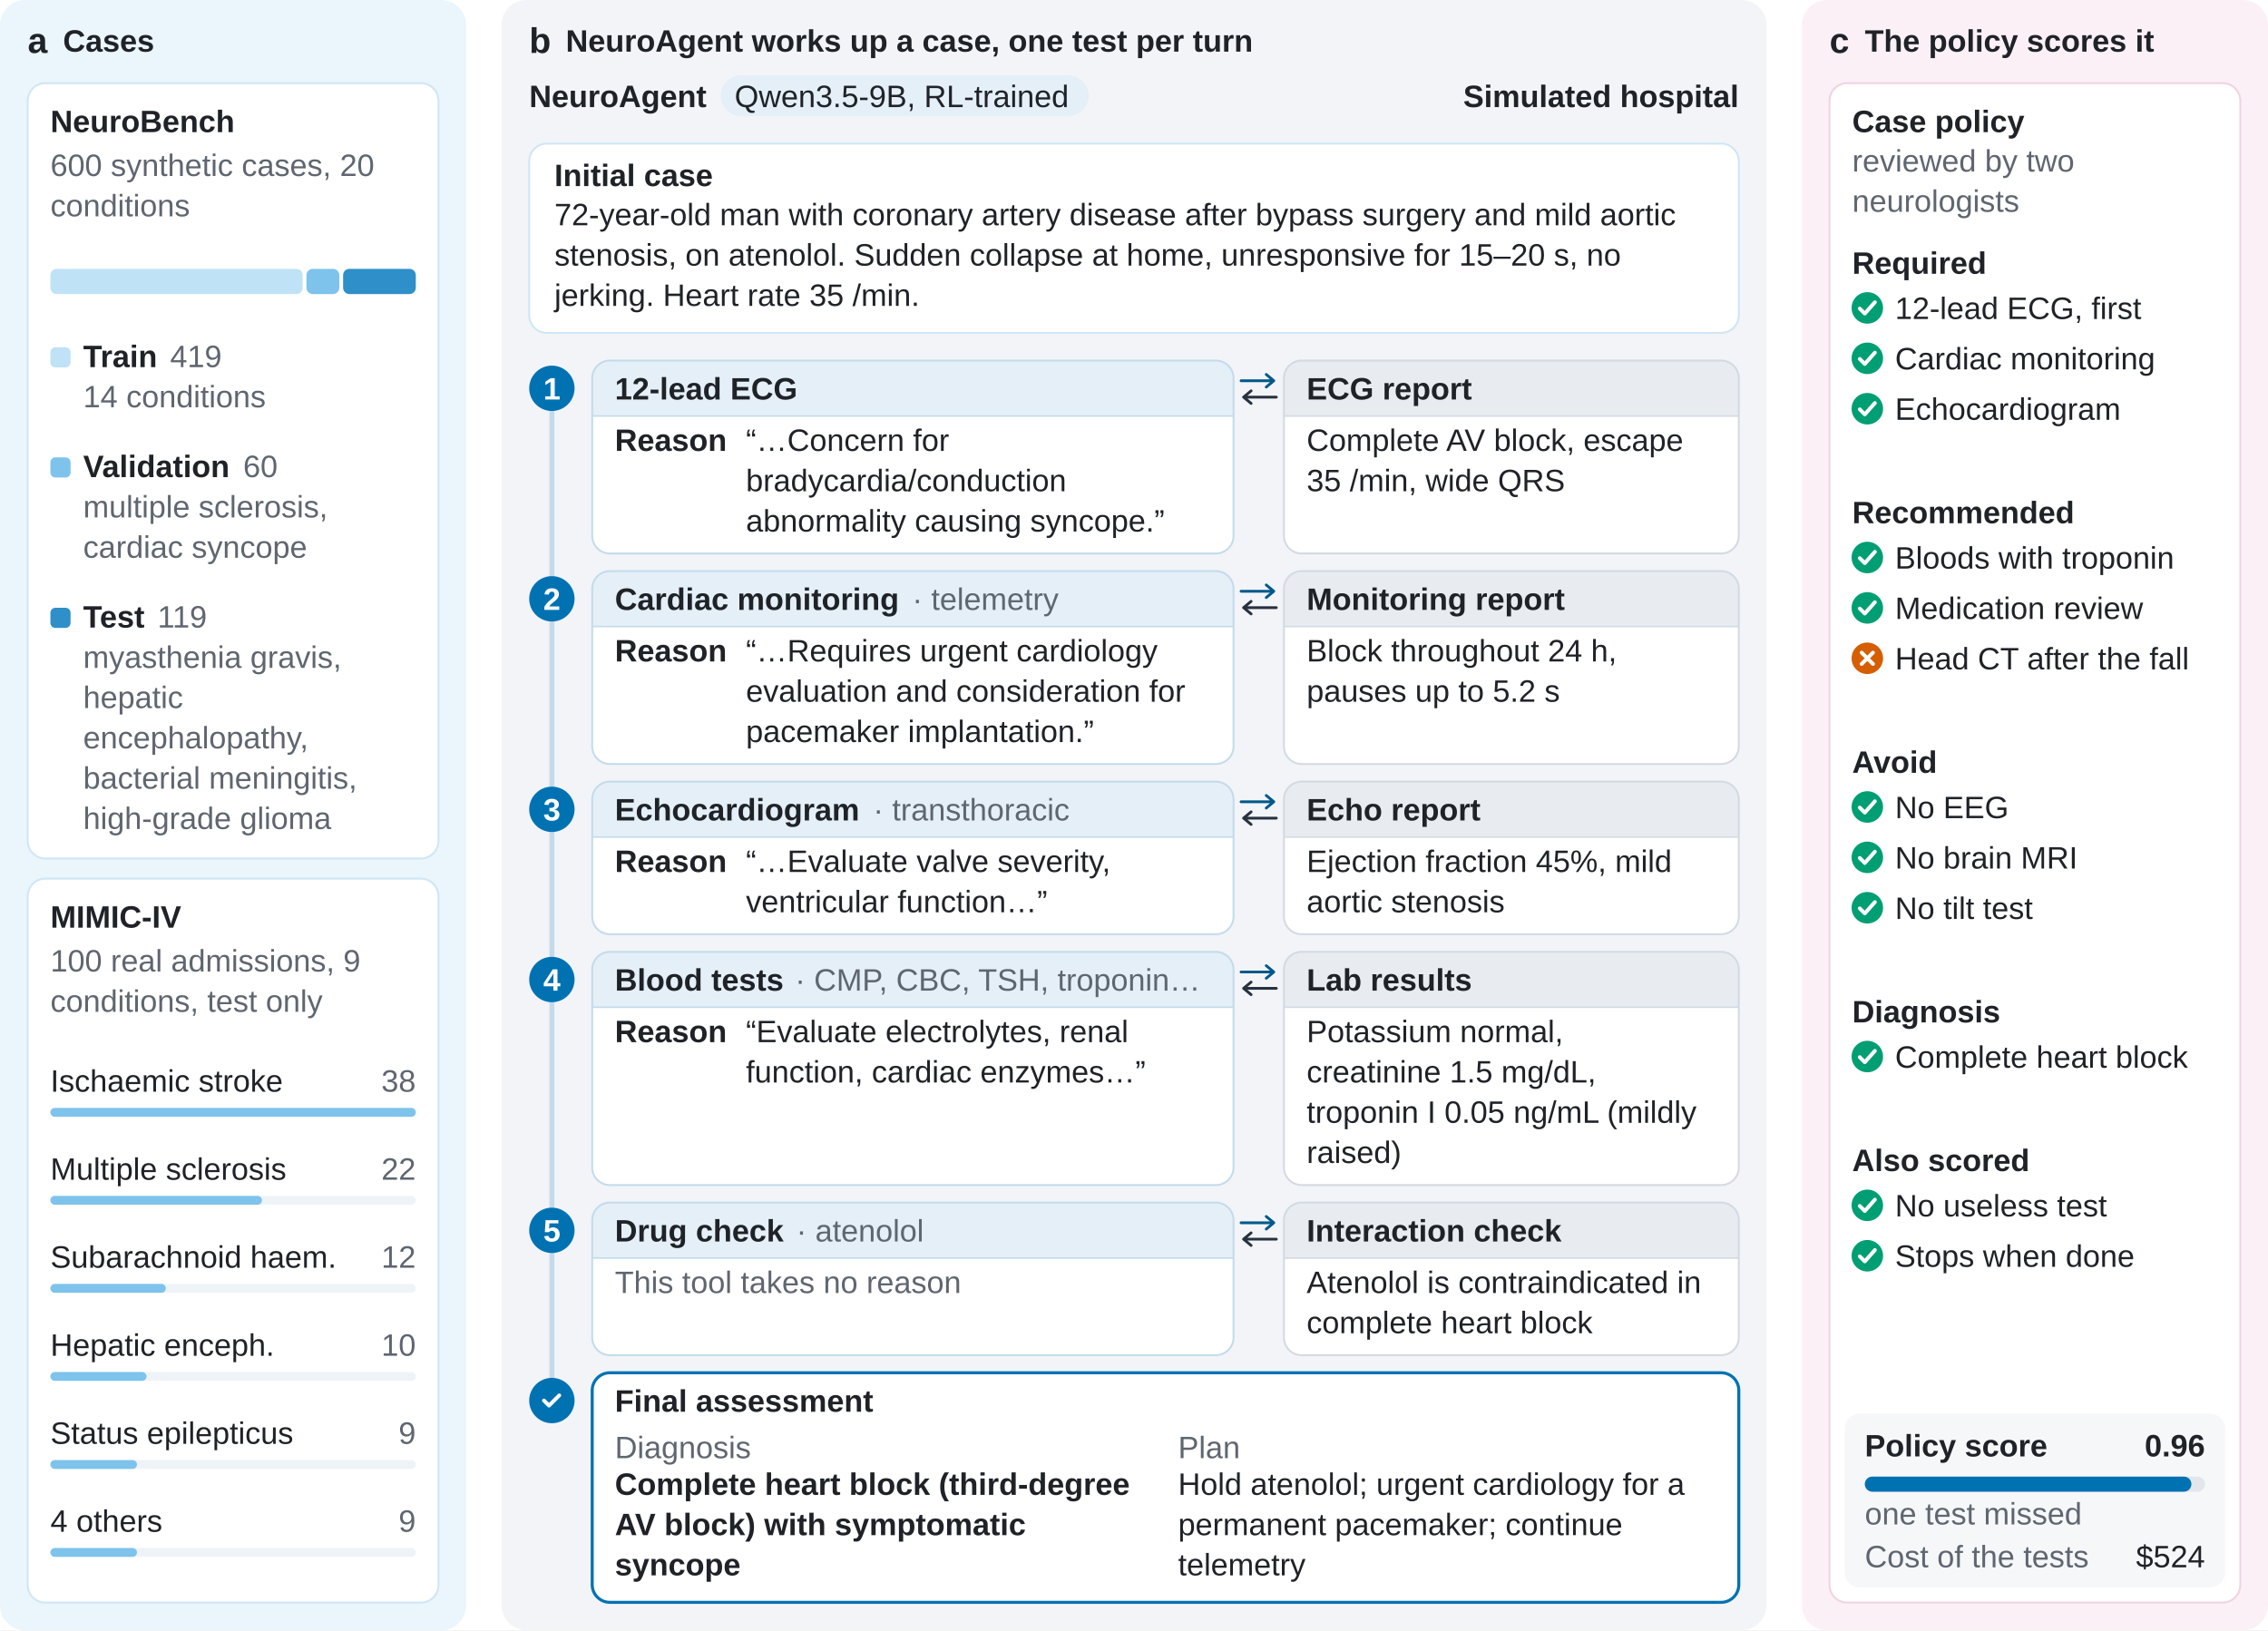
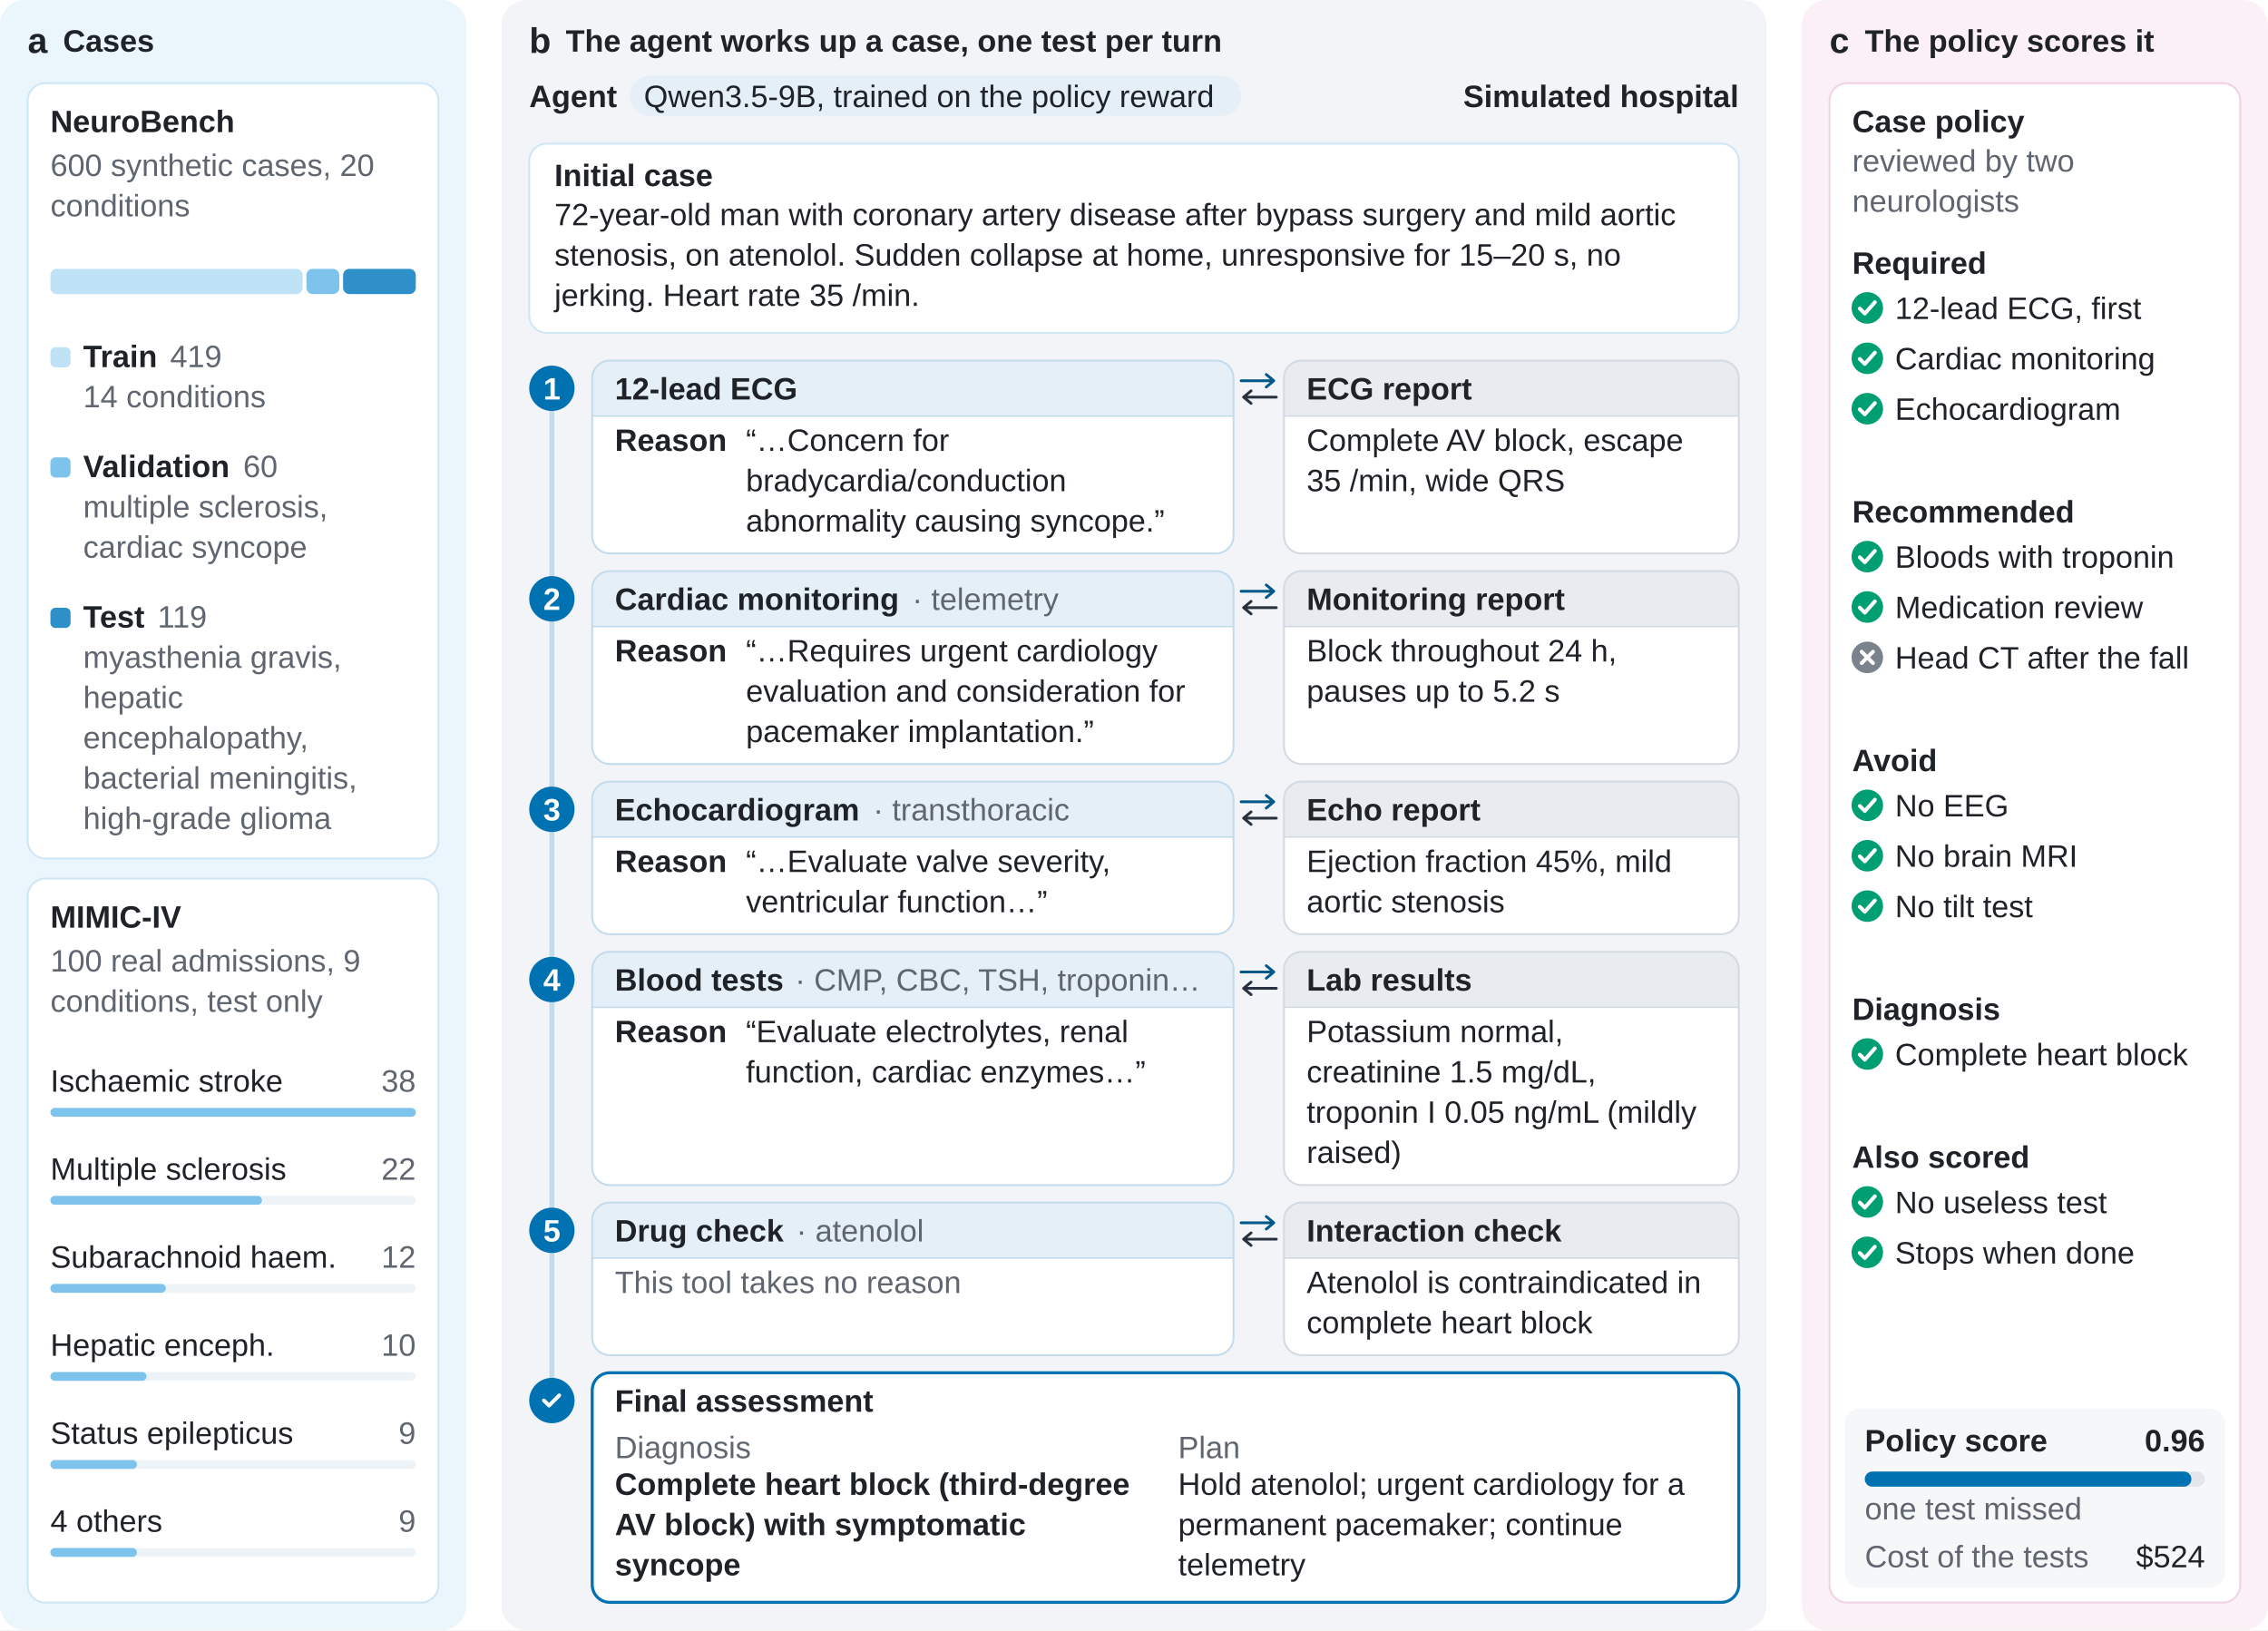
<svg xmlns="http://www.w3.org/2000/svg" viewBox="0 0 1800 1294" width="180mm" height="129.4mm">
  <rect width="1800" height="1294" fill="#FFFFFF" />
  <rect x="0.0" y="0.0" width="370.0" height="1294.0" rx="20" fill="#EAF5FC" stroke="none" stroke-width="0" />
  <text x="22.0" y="42.0" font-family="Arial, Helvetica, sans-serif" font-size="28.2" font-weight="bold" fill="#1F2328" text-anchor="start">a</text>
  <text x="50.0" y="41.0" font-family="Arial, Helvetica, sans-serif" font-size="24.6" font-weight="bold" fill="#1F2328" text-anchor="start">Cases</text>
  <rect x="22.0" y="66.0" width="326.0" height="615.4" rx="14" fill="#FFFFFF" stroke="#CFE6F5" stroke-width="1.5" />
  <text x="40.0" y="104.9" font-family="Arial, Helvetica, sans-serif" font-size="24.6" font-weight="bold" fill="#1F2328" text-anchor="start">NeuroBench</text>
  <text x="40.0" y="139.7" font-family="Arial, Helvetica, sans-serif" font-size="24.6" fill="#5F6670" text-anchor="start">600 synthetic cases, 20</text>
  <text x="40.0" y="171.7" font-family="Arial, Helvetica, sans-serif" font-size="24.6" fill="#5F6670" text-anchor="start">conditions</text>
  <rect x="40.0" y="213.4" width="200.2" height="20.0" rx="5" fill="#BFE2F6" stroke="none" stroke-width="0" />
  <rect x="243.2" y="213.4" width="26.1" height="20.0" rx="5" fill="#7DC3EC" stroke="none" stroke-width="0" />
  <rect x="272.3" y="213.4" width="57.7" height="20.0" rx="5" fill="#2F8FC9" stroke="none" stroke-width="0" />
  <rect x="40.0" y="275.6" width="16.0" height="16.0" rx="4" fill="#BFE2F6" stroke="none" stroke-width="0" />
  <text x="66.0" y="291.4" font-family="Arial, Helvetica, sans-serif" font-size="24.6" font-weight="bold" fill="#1F2328" text-anchor="start">Train</text>
  <text x="135.0" y="291.4" font-family="Arial, Helvetica, sans-serif" font-size="24.6" fill="#5F6670" text-anchor="start">419</text>
  <text x="66.0" y="323.3" font-family="Arial, Helvetica, sans-serif" font-size="24.6" fill="#5F6670" text-anchor="start">14 conditions</text>
  <rect x="40.0" y="363.0" width="16.0" height="16.0" rx="4" fill="#7DC3EC" stroke="none" stroke-width="0" />
  <text x="66.0" y="378.7" font-family="Arial, Helvetica, sans-serif" font-size="24.6" font-weight="bold" fill="#1F2328" text-anchor="start">Validation</text>
  <text x="193.0" y="378.7" font-family="Arial, Helvetica, sans-serif" font-size="24.6" fill="#5F6670" text-anchor="start">60</text>
  <text x="66.0" y="410.7" font-family="Arial, Helvetica, sans-serif" font-size="24.6" fill="#5F6670" text-anchor="start">multiple sclerosis,</text>
  <text x="66.0" y="442.7" font-family="Arial, Helvetica, sans-serif" font-size="24.6" fill="#5F6670" text-anchor="start">cardiac syncope</text>
  <rect x="40.0" y="482.4" width="16.0" height="16.0" rx="4" fill="#2F8FC9" stroke="none" stroke-width="0" />
  <text x="66.0" y="498.1" font-family="Arial, Helvetica, sans-serif" font-size="24.6" font-weight="bold" fill="#1F2328" text-anchor="start">Test</text>
  <text x="125.0" y="498.1" font-family="Arial, Helvetica, sans-serif" font-size="24.6" fill="#5F6670" text-anchor="start">119</text>
  <text x="66.0" y="530.1" font-family="Arial, Helvetica, sans-serif" font-size="24.6" fill="#5F6670" text-anchor="start">myasthenia gravis,</text>
  <text x="66.0" y="562.0" font-family="Arial, Helvetica, sans-serif" font-size="24.6" fill="#5F6670" text-anchor="start">hepatic</text>
  <text x="66.0" y="594.0" font-family="Arial, Helvetica, sans-serif" font-size="24.6" fill="#5F6670" text-anchor="start">encephalopathy,</text>
  <text x="66.0" y="626.0" font-family="Arial, Helvetica, sans-serif" font-size="24.6" fill="#5F6670" text-anchor="start">bacterial meningitis,</text>
  <text x="66.0" y="658.0" font-family="Arial, Helvetica, sans-serif" font-size="24.6" fill="#5F6670" text-anchor="start">high-grade glioma</text>
  <rect x="22.0" y="697.4" width="326.0" height="574.6" rx="14" fill="#FFFFFF" stroke="#CFE6F5" stroke-width="1.5" />
  <text x="40.0" y="736.3" font-family="Arial, Helvetica, sans-serif" font-size="24.6" font-weight="bold" fill="#1F2328" text-anchor="start">MIMIC-IV</text>
  <text x="40.0" y="771.1" font-family="Arial, Helvetica, sans-serif" font-size="24.6" fill="#5F6670" text-anchor="start">100 real admissions, 9</text>
  <text x="40.0" y="803.1" font-family="Arial, Helvetica, sans-serif" font-size="24.6" fill="#5F6670" text-anchor="start">conditions, test only</text>
  <text x="40.0" y="866.5" font-family="Arial, Helvetica, sans-serif" font-size="24.6" fill="#1F2328" text-anchor="start">Ischaemic stroke</text>
  <text x="330.0" y="866.5" font-family="Arial, Helvetica, sans-serif" font-size="24.6" fill="#5F6670" text-anchor="end">38</text>
  <rect x="40.0" y="879.4" width="290.0" height="7.0" rx="3.5" fill="#EEF3F7" stroke="none" stroke-width="0" />
  <rect x="40.0" y="879.4" width="290.0" height="7.0" rx="3.5" fill="#7DC3EC" stroke="none" stroke-width="0" />
  <text x="40.0" y="936.4" font-family="Arial, Helvetica, sans-serif" font-size="24.6" fill="#1F2328" text-anchor="start">Multiple sclerosis</text>
  <text x="330.0" y="936.4" font-family="Arial, Helvetica, sans-serif" font-size="24.6" fill="#5F6670" text-anchor="end">22</text>
  <rect x="40.0" y="949.2" width="290.0" height="7.0" rx="3.5" fill="#EEF3F7" stroke="none" stroke-width="0" />
  <rect x="40.0" y="949.2" width="167.9" height="7.0" rx="3.5" fill="#7DC3EC" stroke="none" stroke-width="0" />
  <text x="40.0" y="1006.2" font-family="Arial, Helvetica, sans-serif" font-size="24.6" fill="#1F2328" text-anchor="start">Subarachnoid haem.</text>
  <text x="330.0" y="1006.2" font-family="Arial, Helvetica, sans-serif" font-size="24.6" fill="#5F6670" text-anchor="end">12</text>
  <rect x="40.0" y="1019.1" width="290.0" height="7.0" rx="3.5" fill="#EEF3F7" stroke="none" stroke-width="0" />
  <rect x="40.0" y="1019.1" width="91.6" height="7.0" rx="3.5" fill="#7DC3EC" stroke="none" stroke-width="0" />
  <text x="40.0" y="1076.1" font-family="Arial, Helvetica, sans-serif" font-size="24.6" fill="#1F2328" text-anchor="start">Hepatic enceph.</text>
  <text x="330.0" y="1076.1" font-family="Arial, Helvetica, sans-serif" font-size="24.6" fill="#5F6670" text-anchor="end">10</text>
  <rect x="40.0" y="1089.0" width="290.0" height="7.0" rx="3.5" fill="#EEF3F7" stroke="none" stroke-width="0" />
  <rect x="40.0" y="1089.0" width="76.3" height="7.0" rx="3.5" fill="#7DC3EC" stroke="none" stroke-width="0" />
  <text x="40.0" y="1146.0" font-family="Arial, Helvetica, sans-serif" font-size="24.6" fill="#1F2328" text-anchor="start">Status epilepticus</text>
  <text x="330.0" y="1146.0" font-family="Arial, Helvetica, sans-serif" font-size="24.6" fill="#5F6670" text-anchor="end">9</text>
  <rect x="40.0" y="1158.9" width="290.0" height="7.0" rx="3.5" fill="#EEF3F7" stroke="none" stroke-width="0" />
  <rect x="40.0" y="1158.9" width="68.7" height="7.0" rx="3.5" fill="#7DC3EC" stroke="none" stroke-width="0" />
  <text x="40.0" y="1215.8" font-family="Arial, Helvetica, sans-serif" font-size="24.6" fill="#1F2328" text-anchor="start">4 others</text>
  <text x="330.0" y="1215.8" font-family="Arial, Helvetica, sans-serif" font-size="24.6" fill="#5F6670" text-anchor="end">9</text>
  <rect x="40.0" y="1228.7" width="290.0" height="7.0" rx="3.5" fill="#EEF3F7" stroke="none" stroke-width="0" />
  <rect x="40.0" y="1228.7" width="68.7" height="7.0" rx="3.5" fill="#7DC3EC" stroke="none" stroke-width="0" />
  <rect x="398.0" y="0.0" width="1004.0" height="1294.0" rx="20" fill="#F2F4F7" stroke="none" stroke-width="0" />
  <text x="420.0" y="42.0" font-family="Arial, Helvetica, sans-serif" font-size="28.2" font-weight="bold" fill="#1F2328" text-anchor="start">b</text>
-   <text x="449.0" y="41.0" font-family="Arial, Helvetica, sans-serif" font-size="24.6" font-weight="bold" fill="#1F2328" text-anchor="start">NeuroAgent works up a case, one test per turn</text>
-   <text x="420.0" y="85.0" font-family="Arial, Helvetica, sans-serif" font-size="24.6" font-weight="bold" fill="#1F2328" text-anchor="start">NeuroAgent</text>
-   <rect x="572.0" y="60.0" width="292.0" height="32.0" rx="16" fill="#E4EFF7" stroke="none" stroke-width="0" />
-   <text x="583.0" y="85.0" font-family="Arial, Helvetica, sans-serif" font-size="24.6" fill="#1F2328" text-anchor="start">Qwen3.5-9B, RL-trained</text>
+   <text x="449.0" y="41.0" font-family="Arial, Helvetica, sans-serif" font-size="24.6" font-weight="bold" fill="#1F2328" text-anchor="start">The agent works up a case, one test per turn</text>
+   <text x="420.0" y="85.0" font-family="Arial, Helvetica, sans-serif" font-size="24.6" font-weight="bold" fill="#1F2328" text-anchor="start">Agent</text>
+   <rect x="500.0" y="60.0" width="485.0" height="32.0" rx="16" fill="#E4EFF7" stroke="none" stroke-width="0" />
+   <text x="511.0" y="85.0" font-family="Arial, Helvetica, sans-serif" font-size="24.6" fill="#1F2328" text-anchor="start">Qwen3.5-9B, trained on the policy reward</text>
  <text x="1380.0" y="85.0" font-family="Arial, Helvetica, sans-serif" font-size="24.6" font-weight="bold" fill="#1F2328" text-anchor="end">Simulated hospital</text>
  <rect x="420.0" y="114.0" width="960.0" height="150.2" rx="14" fill="#FFFFFF" stroke="#CFE6F5" stroke-width="1.5" />
  <text x="440.0" y="147.7" font-family="Arial, Helvetica, sans-serif" font-size="24.6" font-weight="bold" fill="#1F2328" text-anchor="start">Initial case</text>
  <text x="440.0" y="178.8" font-family="Arial, Helvetica, sans-serif" font-size="24.6" fill="#1F2328" text-anchor="start">72-year-old man with coronary artery disease after bypass surgery and mild aortic</text>
  <text x="440.0" y="210.8" font-family="Arial, Helvetica, sans-serif" font-size="24.6" fill="#1F2328" text-anchor="start">stenosis, on atenolol. Sudden collapse at home, unresponsive for 15–20 s, no</text>
  <text x="440.0" y="242.8" font-family="Arial, Helvetica, sans-serif" font-size="24.6" fill="#1F2328" text-anchor="start">jerking. Heart rate 35 /min.</text>
  <rect x="470.0" y="286.2" width="509.0" height="153.1" rx="14" fill="#FFFFFF" stroke="none" stroke-width="0" />
  <path d="M470,330.208 V300.208 A14,14 0 0 1 484,286.208 H964.953 A14,14 0 0 1 978.953,300.208 V330.208 Z" fill="#E4EFF7" />
  <path d="M470,330.208 H978.953" stroke="#C4DBEC" stroke-width="1.2" />
  <rect x="470.0" y="286.2" width="509.0" height="153.1" rx="14" fill="none" stroke="#C4DBEC" stroke-width="1.5" />
  <text x="488.0" y="317.1" font-family="Arial, Helvetica, sans-serif" font-size="24.6" font-weight="bold" fill="#1F2328" text-anchor="start">12-lead ECG</text>
  <text x="488.0" y="357.9" font-family="Arial, Helvetica, sans-serif" font-size="24.6" font-weight="bold" fill="#1F2328" text-anchor="start">Reason</text>
  <text x="592.0" y="357.9" font-family="Arial, Helvetica, sans-serif" font-size="24.6" fill="#1F2328" text-anchor="start">“…Concern for</text>
  <text x="592.0" y="389.9" font-family="Arial, Helvetica, sans-serif" font-size="24.6" fill="#1F2328" text-anchor="start">bradycardia/conduction</text>
  <text x="592.0" y="421.9" font-family="Arial, Helvetica, sans-serif" font-size="24.6" fill="#1F2328" text-anchor="start">abnormality causing syncope.”</text>
  <path d="M984.953,302.208 H1010.953 M1004.953,297.208 l6,5 l-6,5" fill="none" stroke="#00588A" stroke-width="2.2" stroke-linecap="round" stroke-linejoin="round" />
  <path d="M1012.953,315.208 H986.953 M992.953,310.208 l-6,5 l6,5" fill="none" stroke="#27313F" stroke-width="2.2" stroke-linecap="round" stroke-linejoin="round" />
  <rect x="1019.0" y="286.2" width="361.0" height="153.1" rx="14" fill="#FFFFFF" stroke="none" stroke-width="0" />
  <path d="M1018.953,330.208 V300.208 A14,14 0 0 1 1032.953,286.208 H1366.0 A14,14 0 0 1 1380.0,300.208 V330.208 Z" fill="#E8ECF1" />
  <path d="M1018.953,330.208 H1380.0" stroke="#D3DAE3" stroke-width="1.2" />
  <rect x="1019.0" y="286.2" width="361.0" height="153.1" rx="14" fill="none" stroke="#D3DAE3" stroke-width="1.5" />
  <text x="1037.0" y="317.1" font-family="Arial, Helvetica, sans-serif" font-size="24.6" font-weight="bold" fill="#1F2328" text-anchor="start">ECG report</text>
  <text x="1037.0" y="357.9" font-family="Arial, Helvetica, sans-serif" font-size="24.6" fill="#1F2328" text-anchor="start">Complete AV block, escape</text>
  <text x="1037.0" y="389.9" font-family="Arial, Helvetica, sans-serif" font-size="24.6" fill="#1F2328" text-anchor="start">35 /min, wide QRS</text>
  <rect x="470.0" y="453.3" width="509.0" height="153.1" rx="14" fill="#FFFFFF" stroke="none" stroke-width="0" />
  <path d="M470,497.292 V467.292 A14,14 0 0 1 484,453.292 H964.953 A14,14 0 0 1 978.953,467.292 V497.292 Z" fill="#E4EFF7" />
  <path d="M470,497.292 H978.953" stroke="#C4DBEC" stroke-width="1.2" />
  <rect x="470.0" y="453.3" width="509.0" height="153.1" rx="14" fill="none" stroke="#C4DBEC" stroke-width="1.5" />
  <text x="488.0" y="484.1" font-family="Arial, Helvetica, sans-serif" font-size="24.6" font-weight="bold" fill="#1F2328" text-anchor="start">Cardiac monitoring</text>
  <text x="724.0" y="484.1" font-family="Arial, Helvetica, sans-serif" font-size="24.6" fill="#5F6670" text-anchor="start">· telemetry</text>
  <text x="488.0" y="525.0" font-family="Arial, Helvetica, sans-serif" font-size="24.6" font-weight="bold" fill="#1F2328" text-anchor="start">Reason</text>
  <text x="592.0" y="525.0" font-family="Arial, Helvetica, sans-serif" font-size="24.6" fill="#1F2328" text-anchor="start">“…Requires urgent cardiology</text>
  <text x="592.0" y="557.0" font-family="Arial, Helvetica, sans-serif" font-size="24.6" fill="#1F2328" text-anchor="start">evaluation and consideration for</text>
  <text x="592.0" y="589.0" font-family="Arial, Helvetica, sans-serif" font-size="24.6" fill="#1F2328" text-anchor="start">pacemaker implantation.”</text>
  <path d="M984.953,469.292 H1010.953 M1004.953,464.292 l6,5 l-6,5" fill="none" stroke="#00588A" stroke-width="2.2" stroke-linecap="round" stroke-linejoin="round" />
  <path d="M1012.953,482.292 H986.953 M992.953,477.292 l-6,5 l6,5" fill="none" stroke="#27313F" stroke-width="2.2" stroke-linecap="round" stroke-linejoin="round" />
  <rect x="1019.0" y="453.3" width="361.0" height="153.1" rx="14" fill="#FFFFFF" stroke="none" stroke-width="0" />
  <path d="M1018.953,497.292 V467.292 A14,14 0 0 1 1032.953,453.292 H1366.0 A14,14 0 0 1 1380.0,467.292 V497.292 Z" fill="#E8ECF1" />
  <path d="M1018.953,497.292 H1380.0" stroke="#D3DAE3" stroke-width="1.2" />
  <rect x="1019.0" y="453.3" width="361.0" height="153.1" rx="14" fill="none" stroke="#D3DAE3" stroke-width="1.5" />
  <text x="1037.0" y="484.1" font-family="Arial, Helvetica, sans-serif" font-size="24.6" font-weight="bold" fill="#1F2328" text-anchor="start">Monitoring report</text>
  <text x="1037.0" y="525.0" font-family="Arial, Helvetica, sans-serif" font-size="24.6" fill="#1F2328" text-anchor="start">Block throughout 24 h,</text>
  <text x="1037.0" y="557.0" font-family="Arial, Helvetica, sans-serif" font-size="24.6" fill="#1F2328" text-anchor="start">pauses up to 5.2 s</text>
  <rect x="470.0" y="620.4" width="509.0" height="121.1" rx="14" fill="#FFFFFF" stroke="none" stroke-width="0" />
  <path d="M470,664.376 V634.376 A14,14 0 0 1 484,620.376 H964.953 A14,14 0 0 1 978.953,634.376 V664.376 Z" fill="#E4EFF7" />
  <path d="M470,664.376 H978.953" stroke="#C4DBEC" stroke-width="1.2" />
  <rect x="470.0" y="620.4" width="509.0" height="121.1" rx="14" fill="none" stroke="#C4DBEC" stroke-width="1.5" />
  <text x="488.0" y="651.2" font-family="Arial, Helvetica, sans-serif" font-size="24.6" font-weight="bold" fill="#1F2328" text-anchor="start">Echocardiogram</text>
  <text x="693.0" y="651.2" font-family="Arial, Helvetica, sans-serif" font-size="24.6" fill="#5F6670" text-anchor="start">· transthoracic</text>
  <text x="488.0" y="692.1" font-family="Arial, Helvetica, sans-serif" font-size="24.6" font-weight="bold" fill="#1F2328" text-anchor="start">Reason</text>
  <text x="592.0" y="692.1" font-family="Arial, Helvetica, sans-serif" font-size="24.6" fill="#1F2328" text-anchor="start">“…Evaluate valve severity,</text>
  <text x="592.0" y="724.1" font-family="Arial, Helvetica, sans-serif" font-size="24.6" fill="#1F2328" text-anchor="start">ventricular function…”</text>
  <path d="M984.953,636.376 H1010.953 M1004.953,631.376 l6,5 l-6,5" fill="none" stroke="#00588A" stroke-width="2.2" stroke-linecap="round" stroke-linejoin="round" />
  <path d="M1012.953,649.376 H986.953 M992.953,644.376 l-6,5 l6,5" fill="none" stroke="#27313F" stroke-width="2.2" stroke-linecap="round" stroke-linejoin="round" />
  <rect x="1019.0" y="620.4" width="361.0" height="121.1" rx="14" fill="#FFFFFF" stroke="none" stroke-width="0" />
  <path d="M1018.953,664.376 V634.376 A14,14 0 0 1 1032.953,620.376 H1366.0 A14,14 0 0 1 1380.0,634.376 V664.376 Z" fill="#E8ECF1" />
  <path d="M1018.953,664.376 H1380.0" stroke="#D3DAE3" stroke-width="1.2" />
  <rect x="1019.0" y="620.4" width="361.0" height="121.1" rx="14" fill="none" stroke="#D3DAE3" stroke-width="1.5" />
  <text x="1037.0" y="651.2" font-family="Arial, Helvetica, sans-serif" font-size="24.6" font-weight="bold" fill="#1F2328" text-anchor="start">Echo report</text>
  <text x="1037.0" y="692.1" font-family="Arial, Helvetica, sans-serif" font-size="24.6" fill="#1F2328" text-anchor="start">Ejection fraction 45%, mild</text>
  <text x="1037.0" y="724.1" font-family="Arial, Helvetica, sans-serif" font-size="24.6" fill="#1F2328" text-anchor="start">aortic stenosis</text>
  <rect x="470.0" y="755.5" width="509.0" height="185.1" rx="14" fill="#FFFFFF" stroke="none" stroke-width="0" />
  <path d="M470,799.48 V769.48 A14,14 0 0 1 484,755.48 H964.953 A14,14 0 0 1 978.953,769.48 V799.48 Z" fill="#E4EFF7" />
  <path d="M470,799.48 H978.953" stroke="#C4DBEC" stroke-width="1.2" />
  <rect x="470.0" y="755.5" width="509.0" height="185.1" rx="14" fill="none" stroke="#C4DBEC" stroke-width="1.5" />
  <text x="488.0" y="786.3" font-family="Arial, Helvetica, sans-serif" font-size="24.6" font-weight="bold" fill="#1F2328" text-anchor="start">Blood tests</text>
  <text x="631.0" y="786.3" font-family="Arial, Helvetica, sans-serif" font-size="24.6" fill="#5F6670" text-anchor="start">· CMP, CBC, TSH, troponin…</text>
  <text x="488.0" y="827.2" font-family="Arial, Helvetica, sans-serif" font-size="24.6" font-weight="bold" fill="#1F2328" text-anchor="start">Reason</text>
  <text x="592.0" y="827.2" font-family="Arial, Helvetica, sans-serif" font-size="24.6" fill="#1F2328" text-anchor="start">“Evaluate electrolytes, renal</text>
  <text x="592.0" y="859.2" font-family="Arial, Helvetica, sans-serif" font-size="24.6" fill="#1F2328" text-anchor="start">function, cardiac enzymes…”</text>
  <path d="M984.953,771.48 H1010.953 M1004.953,766.48 l6,5 l-6,5" fill="none" stroke="#00588A" stroke-width="2.2" stroke-linecap="round" stroke-linejoin="round" />
  <path d="M1012.953,784.48 H986.953 M992.953,779.48 l-6,5 l6,5" fill="none" stroke="#27313F" stroke-width="2.2" stroke-linecap="round" stroke-linejoin="round" />
  <rect x="1019.0" y="755.5" width="361.0" height="185.1" rx="14" fill="#FFFFFF" stroke="none" stroke-width="0" />
  <path d="M1018.953,799.48 V769.48 A14,14 0 0 1 1032.953,755.48 H1366.0 A14,14 0 0 1 1380.0,769.48 V799.48 Z" fill="#E8ECF1" />
  <path d="M1018.953,799.48 H1380.0" stroke="#D3DAE3" stroke-width="1.2" />
  <rect x="1019.0" y="755.5" width="361.0" height="185.1" rx="14" fill="none" stroke="#D3DAE3" stroke-width="1.5" />
  <text x="1037.0" y="786.3" font-family="Arial, Helvetica, sans-serif" font-size="24.6" font-weight="bold" fill="#1F2328" text-anchor="start">Lab results</text>
  <text x="1037.0" y="827.2" font-family="Arial, Helvetica, sans-serif" font-size="24.6" fill="#1F2328" text-anchor="start">Potassium normal,</text>
  <text x="1037.0" y="859.2" font-family="Arial, Helvetica, sans-serif" font-size="24.6" fill="#1F2328" text-anchor="start">creatinine 1.5 mg/dL,</text>
  <text x="1037.0" y="891.2" font-family="Arial, Helvetica, sans-serif" font-size="24.6" fill="#1F2328" text-anchor="start">troponin I 0.05 ng/mL (mildly</text>
  <text x="1037.0" y="923.1" font-family="Arial, Helvetica, sans-serif" font-size="24.6" fill="#1F2328" text-anchor="start">raised)</text>
  <rect x="470.0" y="954.5" width="509.0" height="121.1" rx="14" fill="#FFFFFF" stroke="none" stroke-width="0" />
  <path d="M470,998.544 V968.544 A14,14 0 0 1 484,954.544 H964.953 A14,14 0 0 1 978.953,968.544 V998.544 Z" fill="#E4EFF7" />
  <path d="M470,998.544 H978.953" stroke="#C4DBEC" stroke-width="1.2" />
  <rect x="470.0" y="954.5" width="509.0" height="121.1" rx="14" fill="none" stroke="#C4DBEC" stroke-width="1.5" />
  <text x="488.0" y="985.4" font-family="Arial, Helvetica, sans-serif" font-size="24.6" font-weight="bold" fill="#1F2328" text-anchor="start">Drug check</text>
  <text x="632.0" y="985.4" font-family="Arial, Helvetica, sans-serif" font-size="24.6" fill="#5F6670" text-anchor="start">· atenolol</text>
  <text x="488.0" y="1026.3" font-family="Arial, Helvetica, sans-serif" font-size="24.6" fill="#5F6670" text-anchor="start">This tool takes no reason</text>
  <path d="M984.953,970.544 H1010.953 M1004.953,965.544 l6,5 l-6,5" fill="none" stroke="#00588A" stroke-width="2.2" stroke-linecap="round" stroke-linejoin="round" />
  <path d="M1012.953,983.544 H986.953 M992.953,978.544 l-6,5 l6,5" fill="none" stroke="#27313F" stroke-width="2.2" stroke-linecap="round" stroke-linejoin="round" />
  <rect x="1019.0" y="954.5" width="361.0" height="121.1" rx="14" fill="#FFFFFF" stroke="none" stroke-width="0" />
  <path d="M1018.953,998.544 V968.544 A14,14 0 0 1 1032.953,954.544 H1366.0 A14,14 0 0 1 1380.0,968.544 V998.544 Z" fill="#E8ECF1" />
  <path d="M1018.953,998.544 H1380.0" stroke="#D3DAE3" stroke-width="1.2" />
  <rect x="1019.0" y="954.5" width="361.0" height="121.1" rx="14" fill="none" stroke="#D3DAE3" stroke-width="1.5" />
  <text x="1037.0" y="985.4" font-family="Arial, Helvetica, sans-serif" font-size="24.6" font-weight="bold" fill="#1F2328" text-anchor="start">Interaction check</text>
  <text x="1037.0" y="1026.3" font-family="Arial, Helvetica, sans-serif" font-size="24.6" fill="#1F2328" text-anchor="start">Atenolol is contraindicated in</text>
  <text x="1037.0" y="1058.2" font-family="Arial, Helvetica, sans-serif" font-size="24.6" fill="#1F2328" text-anchor="start">complete heart block</text>
  <rect x="470.0" y="1089.6" width="910.0" height="182.2" rx="14" fill="#FFFFFF" stroke="#0072B2" stroke-width="2.4" />
  <text x="488.0" y="1120.5" font-family="Arial, Helvetica, sans-serif" font-size="24.6" font-weight="bold" fill="#1F2328" text-anchor="start">Final assessment</text>
  <text x="488.0" y="1157.4" font-family="Arial, Helvetica, sans-serif" font-size="24.6" fill="#5F6670" text-anchor="start">Diagnosis</text>
  <text x="488.0" y="1186.5" font-family="Arial, Helvetica, sans-serif" font-size="24.6" font-weight="bold" fill="#1F2328" text-anchor="start">Complete heart block (third-degree</text>
  <text x="488.0" y="1218.5" font-family="Arial, Helvetica, sans-serif" font-size="24.6" font-weight="bold" fill="#1F2328" text-anchor="start">AV block) with symptomatic</text>
  <text x="488.0" y="1250.4" font-family="Arial, Helvetica, sans-serif" font-size="24.6" font-weight="bold" fill="#1F2328" text-anchor="start">syncope</text>
  <text x="935.0" y="1157.4" font-family="Arial, Helvetica, sans-serif" font-size="24.6" fill="#5F6670" text-anchor="start">Plan</text>
  <text x="935.0" y="1186.5" font-family="Arial, Helvetica, sans-serif" font-size="24.6" fill="#1F2328" text-anchor="start">Hold atenolol; urgent cardiology for a</text>
  <text x="935.0" y="1218.5" font-family="Arial, Helvetica, sans-serif" font-size="24.6" fill="#1F2328" text-anchor="start">permanent pacemaker; continue</text>
  <text x="935.0" y="1250.4" font-family="Arial, Helvetica, sans-serif" font-size="24.6" fill="#1F2328" text-anchor="start">telemetry</text>
  <path d="M438,308.208 V1111.648" stroke="#C4DBEC" stroke-width="4" />
  <circle cx="438" cy="308.208" r="18" fill="#0072B2" />
  <text x="438.0" y="317.1" font-family="Arial, Helvetica, sans-serif" font-size="24.6" font-weight="bold" fill="#FFFFFF" text-anchor="middle">1</text>
  <circle cx="438" cy="475.292" r="18" fill="#0072B2" />
  <text x="438.0" y="484.1" font-family="Arial, Helvetica, sans-serif" font-size="24.6" font-weight="bold" fill="#FFFFFF" text-anchor="middle">2</text>
  <circle cx="438" cy="642.376" r="18" fill="#0072B2" />
  <text x="438.0" y="651.2" font-family="Arial, Helvetica, sans-serif" font-size="24.6" font-weight="bold" fill="#FFFFFF" text-anchor="middle">3</text>
  <circle cx="438" cy="777.48" r="18" fill="#0072B2" />
  <text x="438.0" y="786.3" font-family="Arial, Helvetica, sans-serif" font-size="24.6" font-weight="bold" fill="#FFFFFF" text-anchor="middle">4</text>
  <circle cx="438" cy="976.544" r="18" fill="#0072B2" />
  <text x="438.0" y="985.4" font-family="Arial, Helvetica, sans-serif" font-size="24.6" font-weight="bold" fill="#FFFFFF" text-anchor="middle">5</text>
  <circle cx="438" cy="1111.648" r="18" fill="#0072B2" />
  <g transform="translate(438.0,1111.6) scale(0.9)">
    <path d="M-7,0 l4.5,4.5 l9,-9" fill="none" stroke="#FFFFFF" stroke-width="3.33" stroke-linecap="round" stroke-linejoin="round" />
  </g>
  <rect x="1430.0" y="0.0" width="370.0" height="1294.0" rx="20" fill="#FBF0F6" stroke="none" stroke-width="0" />
  <text x="1452.0" y="42.0" font-family="Arial, Helvetica, sans-serif" font-size="28.2" font-weight="bold" fill="#1F2328" text-anchor="start">c</text>
  <text x="1480.0" y="41.0" font-family="Arial, Helvetica, sans-serif" font-size="24.6" font-weight="bold" fill="#1F2328" text-anchor="start">The policy scores it</text>
  <rect x="1452.0" y="66.0" width="326.0" height="1206.0" rx="14" fill="#FFFFFF" stroke="#F0D3E4" stroke-width="1.5" />
  <text x="1470.0" y="104.9" font-family="Arial, Helvetica, sans-serif" font-size="24.6" font-weight="bold" fill="#1F2328" text-anchor="start">Case policy</text>
  <text x="1470.0" y="136.2" font-family="Arial, Helvetica, sans-serif" font-size="24.6" fill="#5F6670" text-anchor="start">reviewed by two</text>
  <text x="1470.0" y="168.1" font-family="Arial, Helvetica, sans-serif" font-size="24.6" fill="#5F6670" text-anchor="start">neurologists</text>
  <text x="1470.0" y="217.3" font-family="Arial, Helvetica, sans-serif" font-size="24.6" font-weight="bold" fill="#1F2328" text-anchor="start">Required</text>
  <circle cx="1482.0" cy="244.4" r="12.5" fill="#009E73" />
  <path d="M1476.0,244.9 l4,4 l8,-9" fill="none" stroke="#fff" stroke-width="3" stroke-linecap="round" stroke-linejoin="round" />
  <text x="1504.0" y="253.2" font-family="Arial, Helvetica, sans-serif" font-size="24.6" fill="#1F2328" text-anchor="start">12-lead ECG, first</text>
  <circle cx="1482.0" cy="284.4" r="12.5" fill="#009E73" />
  <path d="M1476.0,284.9 l4,4 l8,-9" fill="none" stroke="#fff" stroke-width="3" stroke-linecap="round" stroke-linejoin="round" />
  <text x="1504.0" y="293.2" font-family="Arial, Helvetica, sans-serif" font-size="24.6" fill="#1F2328" text-anchor="start">Cardiac monitoring</text>
  <circle cx="1482.0" cy="324.4" r="12.5" fill="#009E73" />
  <path d="M1476.0,324.9 l4,4 l8,-9" fill="none" stroke="#fff" stroke-width="3" stroke-linecap="round" stroke-linejoin="round" />
  <text x="1504.0" y="333.2" font-family="Arial, Helvetica, sans-serif" font-size="24.6" fill="#1F2328" text-anchor="start">Echocardiogram</text>
-   <text x="1470.0" y="415.3" font-family="Arial, Helvetica, sans-serif" font-size="24.6" font-weight="bold" fill="#1F2328" text-anchor="start">Recommended</text>
-   <circle cx="1482.0" cy="442.5" r="12.5" fill="#009E73" />
-   <path d="M1476.0,443.0 l4,4 l8,-9" fill="none" stroke="#fff" stroke-width="3" stroke-linecap="round" stroke-linejoin="round" />
-   <text x="1504.0" y="451.3" font-family="Arial, Helvetica, sans-serif" font-size="24.6" fill="#1F2328" text-anchor="start">Bloods with troponin</text>
-   <circle cx="1482.0" cy="482.5" r="12.5" fill="#009E73" />
-   <path d="M1476.0,483.0 l4,4 l8,-9" fill="none" stroke="#fff" stroke-width="3" stroke-linecap="round" stroke-linejoin="round" />
-   <text x="1504.0" y="491.3" font-family="Arial, Helvetica, sans-serif" font-size="24.6" fill="#1F2328" text-anchor="start">Medication review</text>
-   <circle cx="1482.0" cy="522.5" r="12.5" fill="#D55E00" />
-   <path d="M1477.5,518.0 l9,9 M1486.5,518.0 l-9,9" stroke="#fff" stroke-width="3" stroke-linecap="round" />
-   <text x="1504.0" y="531.3" font-family="Arial, Helvetica, sans-serif" font-size="24.6" fill="#1F2328" text-anchor="start">Head CT after the fall</text>
-   <text x="1470.0" y="613.4" font-family="Arial, Helvetica, sans-serif" font-size="24.6" font-weight="bold" fill="#1F2328" text-anchor="start">Avoid</text>
-   <circle cx="1482.0" cy="640.5" r="12.5" fill="#009E73" />
-   <path d="M1476.0,641.0 l4,4 l8,-9" fill="none" stroke="#fff" stroke-width="3" stroke-linecap="round" stroke-linejoin="round" />
-   <text x="1504.0" y="649.4" font-family="Arial, Helvetica, sans-serif" font-size="24.6" fill="#1F2328" text-anchor="start">No EEG</text>
-   <circle cx="1482.0" cy="680.5" r="12.5" fill="#009E73" />
-   <path d="M1476.0,681.0 l4,4 l8,-9" fill="none" stroke="#fff" stroke-width="3" stroke-linecap="round" stroke-linejoin="round" />
-   <text x="1504.0" y="689.4" font-family="Arial, Helvetica, sans-serif" font-size="24.6" fill="#1F2328" text-anchor="start">No brain MRI</text>
-   <circle cx="1482.0" cy="720.5" r="12.5" fill="#009E73" />
-   <path d="M1476.0,721.0 l4,4 l8,-9" fill="none" stroke="#fff" stroke-width="3" stroke-linecap="round" stroke-linejoin="round" />
-   <text x="1504.0" y="729.4" font-family="Arial, Helvetica, sans-serif" font-size="24.6" fill="#1F2328" text-anchor="start">No tilt test</text>
-   <text x="1470.0" y="811.5" font-family="Arial, Helvetica, sans-serif" font-size="24.6" font-weight="bold" fill="#1F2328" text-anchor="start">Diagnosis</text>
-   <circle cx="1482.0" cy="838.6" r="12.5" fill="#009E73" />
-   <path d="M1476.0,839.1 l4,4 l8,-9" fill="none" stroke="#fff" stroke-width="3" stroke-linecap="round" stroke-linejoin="round" />
-   <text x="1504.0" y="847.5" font-family="Arial, Helvetica, sans-serif" font-size="24.6" fill="#1F2328" text-anchor="start">Complete heart block</text>
-   <text x="1470.0" y="929.5" font-family="Arial, Helvetica, sans-serif" font-size="24.6" font-weight="bold" fill="#1F2328" text-anchor="start">Also scored</text>
-   <circle cx="1482.0" cy="956.7" r="12.5" fill="#009E73" />
-   <path d="M1476.0,957.2 l4,4 l8,-9" fill="none" stroke="#fff" stroke-width="3" stroke-linecap="round" stroke-linejoin="round" />
-   <text x="1504.0" y="965.5" font-family="Arial, Helvetica, sans-serif" font-size="24.6" fill="#1F2328" text-anchor="start">No useless test</text>
-   <circle cx="1482.0" cy="996.7" r="12.5" fill="#009E73" />
-   <path d="M1476.0,997.2 l4,4 l8,-9" fill="none" stroke="#fff" stroke-width="3" stroke-linecap="round" stroke-linejoin="round" />
-   <text x="1504.0" y="1005.5" font-family="Arial, Helvetica, sans-serif" font-size="24.6" fill="#1F2328" text-anchor="start">Stops when done</text>
-   <rect x="1464.0" y="1122.0" width="302.0" height="138.0" rx="12" fill="#F6F7F9" stroke="none" stroke-width="0" />
-   <text x="1480.0" y="1156.0" font-family="Arial, Helvetica, sans-serif" font-size="24.6" font-weight="bold" fill="#1F2328" text-anchor="start">Policy score</text>
-   <text x="1750.0" y="1156.0" font-family="Arial, Helvetica, sans-serif" font-size="24.6" font-weight="bold" fill="#1F2328" text-anchor="end">0.96</text>
-   <rect x="1480.0" y="1172.0" width="270.0" height="12.0" rx="6" fill="#E3E6EA" stroke="none" stroke-width="0" />
-   <rect x="1480.0" y="1172.0" width="259.2" height="12.0" rx="6" fill="#0072B2" stroke="none" stroke-width="0" />
-   <text x="1480.0" y="1210.0" font-family="Arial, Helvetica, sans-serif" font-size="24.6" fill="#5F6670" text-anchor="start">one test missed</text>
+   <text x="1470.0" y="414.7" font-family="Arial, Helvetica, sans-serif" font-size="24.6" font-weight="bold" fill="#1F2328" text-anchor="start">Recommended</text>
+   <circle cx="1482.0" cy="441.8" r="12.5" fill="#009E73" />
+   <path d="M1476.0,442.3 l4,4 l8,-9" fill="none" stroke="#fff" stroke-width="3" stroke-linecap="round" stroke-linejoin="round" />
+   <text x="1504.0" y="450.6" font-family="Arial, Helvetica, sans-serif" font-size="24.6" fill="#1F2328" text-anchor="start">Bloods with troponin</text>
+   <circle cx="1482.0" cy="481.8" r="12.5" fill="#009E73" />
+   <path d="M1476.0,482.3 l4,4 l8,-9" fill="none" stroke="#fff" stroke-width="3" stroke-linecap="round" stroke-linejoin="round" />
+   <text x="1504.0" y="490.6" font-family="Arial, Helvetica, sans-serif" font-size="24.6" fill="#1F2328" text-anchor="start">Medication review</text>
+   <circle cx="1482.0" cy="521.8" r="12.5" fill="#7A828C" />
+   <path d="M1477.5,517.3 l9,9 M1486.5,517.3 l-9,9" stroke="#fff" stroke-width="3" stroke-linecap="round" />
+   <text x="1504.0" y="530.6" font-family="Arial, Helvetica, sans-serif" font-size="24.6" fill="#1F2328" text-anchor="start">Head CT after the fall</text>
+   <text x="1470.0" y="612.1" font-family="Arial, Helvetica, sans-serif" font-size="24.6" font-weight="bold" fill="#1F2328" text-anchor="start">Avoid</text>
+   <circle cx="1482.0" cy="639.2" r="12.5" fill="#009E73" />
+   <path d="M1476.0,639.7 l4,4 l8,-9" fill="none" stroke="#fff" stroke-width="3" stroke-linecap="round" stroke-linejoin="round" />
+   <text x="1504.0" y="648.0" font-family="Arial, Helvetica, sans-serif" font-size="24.6" fill="#1F2328" text-anchor="start">No EEG</text>
+   <circle cx="1482.0" cy="679.2" r="12.5" fill="#009E73" />
+   <path d="M1476.0,679.7 l4,4 l8,-9" fill="none" stroke="#fff" stroke-width="3" stroke-linecap="round" stroke-linejoin="round" />
+   <text x="1504.0" y="688.0" font-family="Arial, Helvetica, sans-serif" font-size="24.6" fill="#1F2328" text-anchor="start">No brain MRI</text>
+   <circle cx="1482.0" cy="719.2" r="12.5" fill="#009E73" />
+   <path d="M1476.0,719.7 l4,4 l8,-9" fill="none" stroke="#fff" stroke-width="3" stroke-linecap="round" stroke-linejoin="round" />
+   <text x="1504.0" y="728.0" font-family="Arial, Helvetica, sans-serif" font-size="24.6" fill="#1F2328" text-anchor="start">No tilt test</text>
+   <text x="1470.0" y="809.5" font-family="Arial, Helvetica, sans-serif" font-size="24.6" font-weight="bold" fill="#1F2328" text-anchor="start">Diagnosis</text>
+   <circle cx="1482.0" cy="836.6" r="12.5" fill="#009E73" />
+   <path d="M1476.0,837.1 l4,4 l8,-9" fill="none" stroke="#fff" stroke-width="3" stroke-linecap="round" stroke-linejoin="round" />
+   <text x="1504.0" y="845.5" font-family="Arial, Helvetica, sans-serif" font-size="24.6" fill="#1F2328" text-anchor="start">Complete heart block</text>
+   <text x="1470.0" y="926.9" font-family="Arial, Helvetica, sans-serif" font-size="24.6" font-weight="bold" fill="#1F2328" text-anchor="start">Also scored</text>
+   <circle cx="1482.0" cy="954.0" r="12.5" fill="#009E73" />
+   <path d="M1476.0,954.5 l4,4 l8,-9" fill="none" stroke="#fff" stroke-width="3" stroke-linecap="round" stroke-linejoin="round" />
+   <text x="1504.0" y="962.9" font-family="Arial, Helvetica, sans-serif" font-size="24.6" fill="#1F2328" text-anchor="start">No useless test</text>
+   <circle cx="1482.0" cy="994.0" r="12.5" fill="#009E73" />
+   <path d="M1476.0,994.5 l4,4 l8,-9" fill="none" stroke="#fff" stroke-width="3" stroke-linecap="round" stroke-linejoin="round" />
+   <text x="1504.0" y="1002.9" font-family="Arial, Helvetica, sans-serif" font-size="24.6" fill="#1F2328" text-anchor="start">Stops when done</text>
+   <rect x="1464.0" y="1118.0" width="302.0" height="142.0" rx="12" fill="#F6F7F9" stroke="none" stroke-width="0" />
+   <text x="1480.0" y="1152.0" font-family="Arial, Helvetica, sans-serif" font-size="24.6" font-weight="bold" fill="#1F2328" text-anchor="start">Policy score</text>
+   <text x="1750.0" y="1152.0" font-family="Arial, Helvetica, sans-serif" font-size="24.6" font-weight="bold" fill="#1F2328" text-anchor="end">0.96</text>
+   <rect x="1480.0" y="1168.0" width="270.0" height="12.0" rx="6" fill="#E3E6EA" stroke="none" stroke-width="0" />
+   <rect x="1480.0" y="1168.0" width="259.2" height="12.0" rx="6" fill="#0072B2" stroke="none" stroke-width="0" />
+   <text x="1480.0" y="1206.0" font-family="Arial, Helvetica, sans-serif" font-size="24.6" fill="#5F6670" text-anchor="start">one test missed</text>
  <text x="1480.0" y="1244.0" font-family="Arial, Helvetica, sans-serif" font-size="24.6" fill="#5F6670" text-anchor="start">Cost of the tests</text>
  <text x="1750.0" y="1244.0" font-family="Arial, Helvetica, sans-serif" font-size="24.6" fill="#1F2328" text-anchor="end">$524</text>
</svg>
